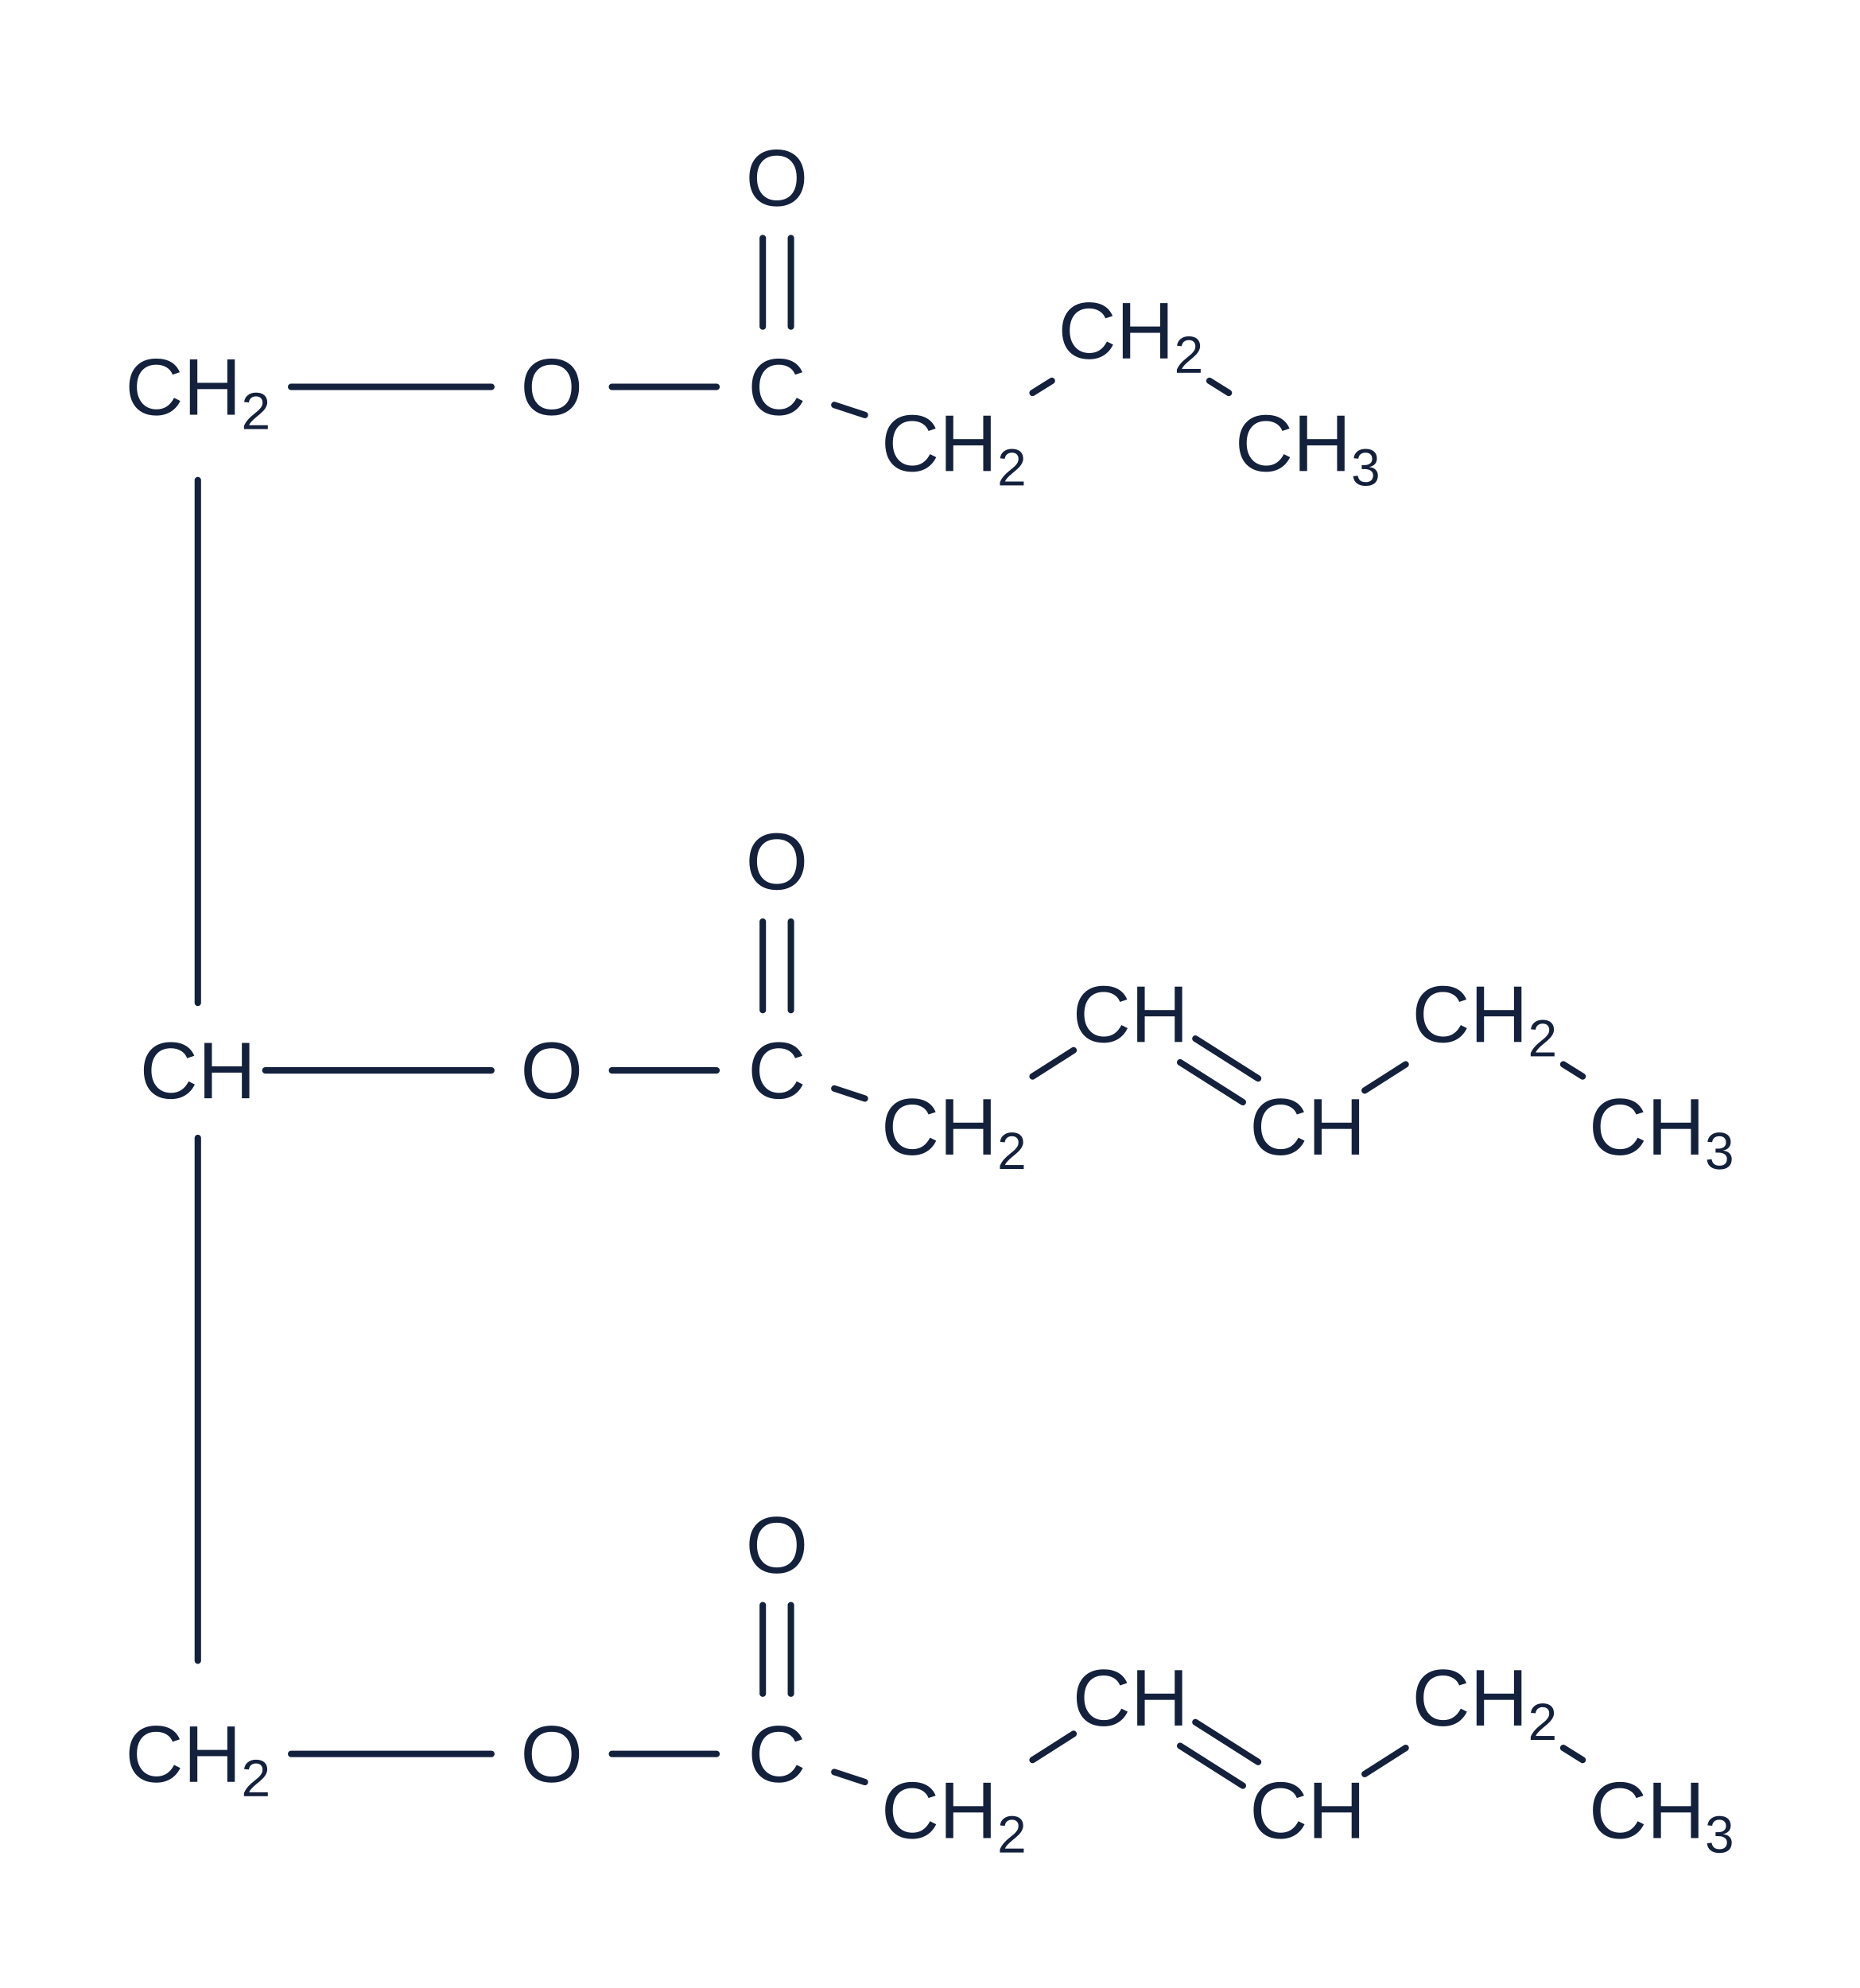
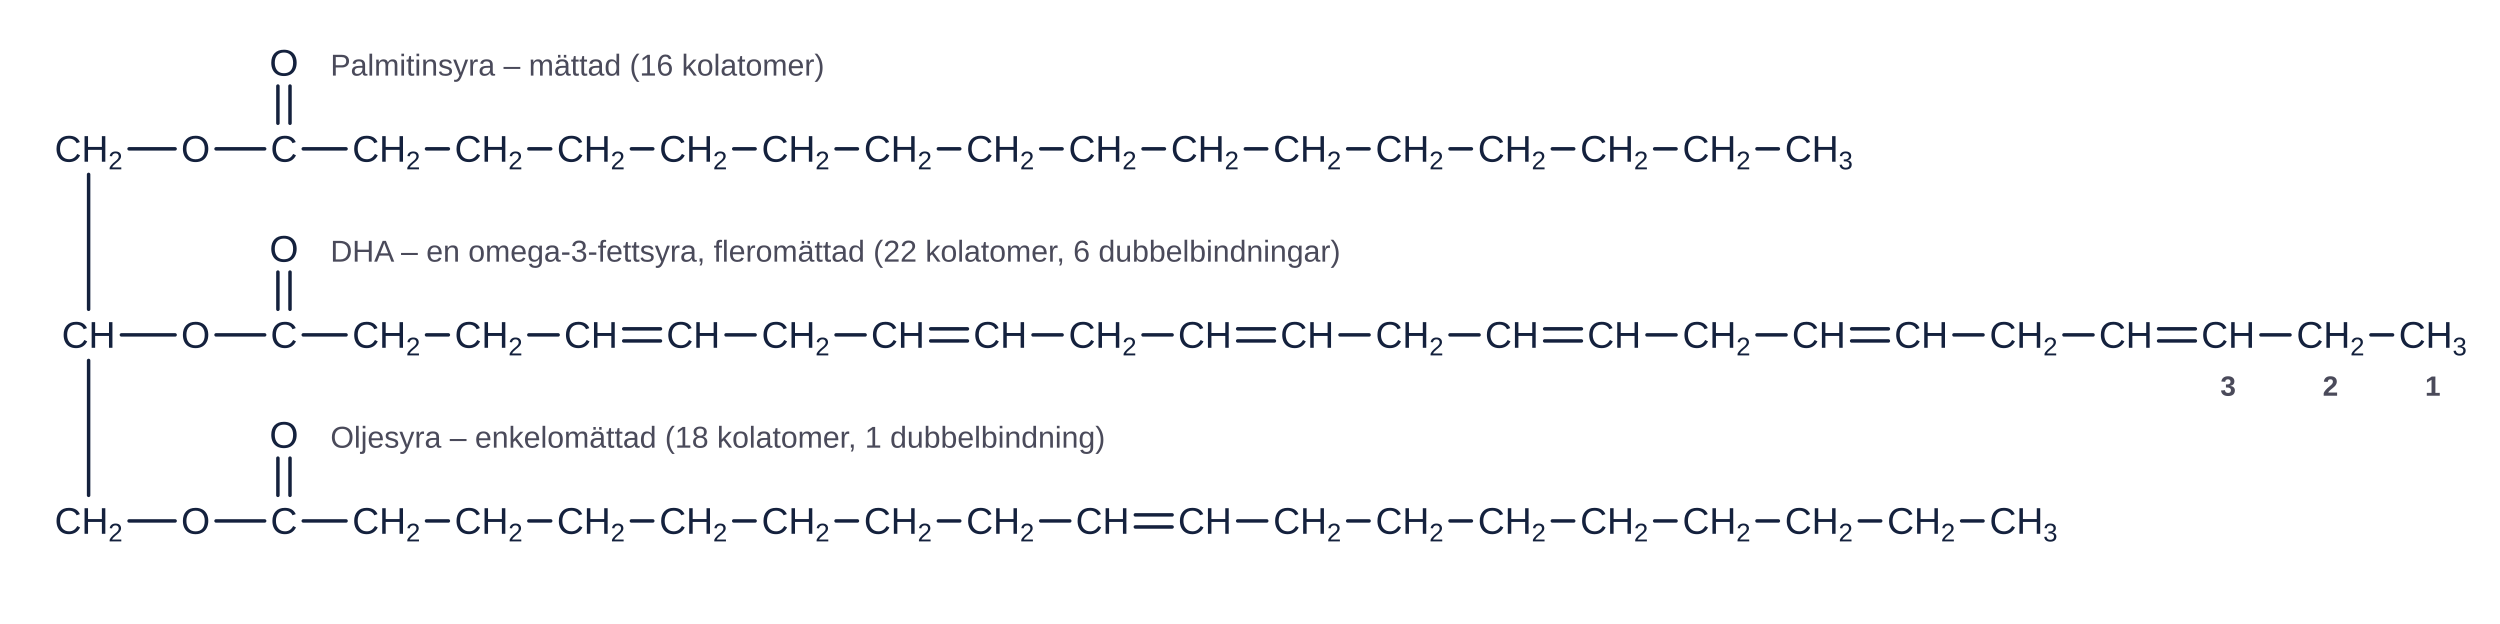
- <svg xmlns="http://www.w3.org/2000/svg" viewBox="40.8 -76.0 462.4 494.0" width="462" height="494">
-   <g stroke="#14213d" stroke-width="1.6" stroke-linecap="round">
-     <line x1="90.0" y1="43.2" x2="90.0" y2="173.2" />
-     <line x1="90.0" y1="206.8" x2="90.0" y2="336.8" />
-     <line x1="113.2" y1="20.0" x2="163.0" y2="20.0" />
-     <line x1="193.0" y1="20.0" x2="219.0" y2="20.0" />
-     <line x1="248.3" y1="24.5" x2="255.9" y2="27.0" />
-     <line x1="297.6" y1="21.5" x2="302.4" y2="18.5" />
-     <line x1="341.6" y1="18.5" x2="346.4" y2="21.5" />
-     <line x1="106.8" y1="190.0" x2="163.0" y2="190.0" />
-     <line x1="193.0" y1="190.0" x2="219.0" y2="190.0" />
-     <line x1="248.3" y1="194.5" x2="255.9" y2="197.0" />
-     <line x1="297.6" y1="191.5" x2="307.8" y2="185.0" />
-     <line x1="334.3" y1="188.0" x2="349.9" y2="197.9" />
-     <line x1="338.1" y1="182.1" x2="353.7" y2="192.0" />
-     <line x1="380.2" y1="195.0" x2="390.4" y2="188.5" />
-     <line x1="429.6" y1="188.5" x2="434.4" y2="191.5" />
-     <line x1="113.2" y1="360.0" x2="163.0" y2="360.0" />
-     <line x1="193.0" y1="360.0" x2="219.0" y2="360.0" />
-     <line x1="248.3" y1="364.5" x2="255.9" y2="367.0" />
-     <line x1="297.6" y1="361.5" x2="307.8" y2="355.0" />
-     <line x1="334.3" y1="358.0" x2="349.9" y2="367.9" />
-     <line x1="338.1" y1="352.1" x2="353.7" y2="362.0" />
-     <line x1="380.2" y1="365.0" x2="390.4" y2="358.5" />
-     <line x1="429.6" y1="358.5" x2="434.4" y2="361.5" />
-     <line x1="237.5" y1="5.0" x2="237.5" y2="-17.0" />
-     <line x1="230.5" y1="5.0" x2="230.5" y2="-17.0" />
-     <line x1="237.5" y1="175.0" x2="237.5" y2="153.0" />
-     <line x1="230.5" y1="175.0" x2="230.5" y2="153.0" />
-     <line x1="237.5" y1="345.0" x2="237.5" y2="323.0" />
-     <line x1="230.5" y1="345.0" x2="230.5" y2="323.0" />
+ <svg xmlns="http://www.w3.org/2000/svg" viewBox="2.0 14.0 1074.8 268.0" width="1075" height="268" role="img">
+   <g stroke="#14213d" stroke-width="1.5" stroke-linecap="round">
+     <line x1="40.0" y1="89.0" x2="40.0" y2="147.0" />
+     <line x1="40.0" y1="169.0" x2="40.0" y2="227.0" />
+     <line x1="57.4" y1="78.0" x2="77.2" y2="78.0" />
+     <line x1="94.8" y1="78.0" x2="115.7" y2="78.0" />
+     <line x1="121.4" y1="67.0" x2="121.4" y2="51.0" />
+     <line x1="126.6" y1="67.0" x2="126.6" y2="51.0" />
+     <line x1="132.3" y1="78.0" x2="150.7" y2="78.0" />
+     <line x1="185.3" y1="78.0" x2="194.7" y2="78.0" />
+     <line x1="229.3" y1="78.0" x2="238.7" y2="78.0" />
+     <line x1="273.4" y1="78.0" x2="282.6" y2="78.0" />
+     <line x1="317.4" y1="78.0" x2="326.6" y2="78.0" />
+     <line x1="361.4" y1="78.0" x2="370.6" y2="78.0" />
+     <line x1="405.4" y1="78.0" x2="414.6" y2="78.0" />
+     <line x1="449.4" y1="78.0" x2="458.6" y2="78.0" />
+     <line x1="493.4" y1="78.0" x2="502.6" y2="78.0" />
+     <line x1="537.4" y1="78.0" x2="546.6" y2="78.0" />
+     <line x1="581.4" y1="78.0" x2="590.6" y2="78.0" />
+     <line x1="625.4" y1="78.0" x2="634.6" y2="78.0" />
+     <line x1="669.4" y1="78.0" x2="678.6" y2="78.0" />
+     <line x1="713.4" y1="78.0" x2="722.6" y2="78.0" />
+     <line x1="757.4" y1="78.0" x2="766.6" y2="78.0" />
+     <line x1="54.1" y1="158.0" x2="77.2" y2="158.0" />
+     <line x1="94.8" y1="158.0" x2="115.7" y2="158.0" />
+     <line x1="121.4" y1="147.0" x2="121.4" y2="131.0" />
+     <line x1="126.6" y1="147.0" x2="126.6" y2="131.0" />
+     <line x1="132.3" y1="158.0" x2="150.7" y2="158.0" />
+     <line x1="185.3" y1="158.0" x2="194.7" y2="158.0" />
+     <line x1="229.3" y1="158.0" x2="241.9" y2="158.0" />
+     <line x1="270.1" y1="155.4" x2="285.9" y2="155.4" />
+     <line x1="270.1" y1="160.6" x2="285.9" y2="160.6" />
+     <line x1="314.1" y1="158.0" x2="326.6" y2="158.0" />
+     <line x1="361.4" y1="158.0" x2="373.9" y2="158.0" />
+     <line x1="402.1" y1="155.4" x2="417.9" y2="155.4" />
+     <line x1="402.1" y1="160.6" x2="417.9" y2="160.6" />
+     <line x1="446.1" y1="158.0" x2="458.6" y2="158.0" />
+     <line x1="493.4" y1="158.0" x2="505.9" y2="158.0" />
+     <line x1="534.1" y1="155.4" x2="549.9" y2="155.4" />
+     <line x1="534.1" y1="160.6" x2="549.9" y2="160.6" />
+     <line x1="578.1" y1="158.0" x2="590.6" y2="158.0" />
+     <line x1="625.4" y1="158.0" x2="637.9" y2="158.0" />
+     <line x1="666.1" y1="155.4" x2="681.9" y2="155.4" />
+     <line x1="666.1" y1="160.6" x2="681.9" y2="160.6" />
+     <line x1="710.1" y1="158.0" x2="722.6" y2="158.0" />
+     <line x1="757.4" y1="158.0" x2="769.9" y2="158.0" />
+     <line x1="798.1" y1="155.4" x2="813.9" y2="155.4" />
+     <line x1="798.1" y1="160.6" x2="813.9" y2="160.6" />
+     <line x1="842.1" y1="158.0" x2="854.6" y2="158.0" />
+     <line x1="889.4" y1="158.0" x2="901.9" y2="158.0" />
+     <line x1="930.1" y1="155.4" x2="945.9" y2="155.4" />
+     <line x1="930.1" y1="160.6" x2="945.9" y2="160.6" />
+     <line x1="974.1" y1="158.0" x2="986.6" y2="158.0" />
+     <line x1="1021.4" y1="158.0" x2="1030.7" y2="158.0" />
+     <line x1="57.4" y1="238.0" x2="77.2" y2="238.0" />
+     <line x1="94.8" y1="238.0" x2="115.7" y2="238.0" />
+     <line x1="121.4" y1="227.0" x2="121.4" y2="211.0" />
+     <line x1="126.6" y1="227.0" x2="126.6" y2="211.0" />
+     <line x1="132.3" y1="238.0" x2="150.7" y2="238.0" />
+     <line x1="185.3" y1="238.0" x2="194.7" y2="238.0" />
+     <line x1="229.3" y1="238.0" x2="238.7" y2="238.0" />
+     <line x1="273.4" y1="238.0" x2="282.6" y2="238.0" />
+     <line x1="317.4" y1="238.0" x2="326.6" y2="238.0" />
+     <line x1="361.4" y1="238.0" x2="370.6" y2="238.0" />
+     <line x1="405.4" y1="238.0" x2="414.6" y2="238.0" />
+     <line x1="449.4" y1="238.0" x2="461.9" y2="238.0" />
+     <line x1="490.1" y1="235.4" x2="505.9" y2="235.4" />
+     <line x1="490.1" y1="240.6" x2="505.9" y2="240.6" />
+     <line x1="534.1" y1="238.0" x2="546.6" y2="238.0" />
+     <line x1="581.4" y1="238.0" x2="590.6" y2="238.0" />
+     <line x1="625.4" y1="238.0" x2="634.6" y2="238.0" />
+     <line x1="669.4" y1="238.0" x2="678.6" y2="238.0" />
+     <line x1="713.4" y1="238.0" x2="722.6" y2="238.0" />
+     <line x1="757.4" y1="238.0" x2="766.6" y2="238.0" />
+     <line x1="801.4" y1="238.0" x2="810.6" y2="238.0" />
+     <line x1="845.4" y1="238.0" x2="854.6" y2="238.0" />
  </g>
-   <text x="234.0" y="-32.0" text-anchor="middle" dominant-baseline="central" font-family="Arial, sans-serif" font-size="20" font-weight="400" fill="#14213d">O</text>
-   <text x="234.0" y="138.0" text-anchor="middle" dominant-baseline="central" font-family="Arial, sans-serif" font-size="20" font-weight="400" fill="#14213d">O</text>
-   <text x="234.0" y="308.0" text-anchor="middle" dominant-baseline="central" font-family="Arial, sans-serif" font-size="20" font-weight="400" fill="#14213d">O</text>
-   <text x="90.0" y="20.0" text-anchor="middle" dominant-baseline="central" font-family="Arial, sans-serif" font-size="20" font-weight="400" fill="#14213d">CH<tspan dy="6" font-size="13">2</tspan>
+   <text x="40.0" y="78.0" text-anchor="middle" dominant-baseline="central" font-family="Arial, sans-serif" font-size="16" font-weight="400" fill="#14213d">CH<tspan dy="5" font-size="11">2</tspan>
  </text>
-   <text x="90.0" y="190.0" text-anchor="middle" dominant-baseline="central" font-family="Arial, sans-serif" font-size="20" font-weight="400" fill="#14213d">CH</text>
-   <text x="90.0" y="360.0" text-anchor="middle" dominant-baseline="central" font-family="Arial, sans-serif" font-size="20" font-weight="400" fill="#14213d">CH<tspan dy="6" font-size="13">2</tspan>
+   <text x="40.0" y="158.0" text-anchor="middle" dominant-baseline="central" font-family="Arial, sans-serif" font-size="16" font-weight="400" fill="#14213d">CH</text>
+   <text x="40.0" y="238.0" text-anchor="middle" dominant-baseline="central" font-family="Arial, sans-serif" font-size="16" font-weight="400" fill="#14213d">CH<tspan dy="5" font-size="11">2</tspan>
  </text>
-   <text x="178.0" y="20.0" text-anchor="middle" dominant-baseline="central" font-family="Arial, sans-serif" font-size="20" font-weight="400" fill="#14213d">O</text>
-   <text x="234.0" y="20.0" text-anchor="middle" dominant-baseline="central" font-family="Arial, sans-serif" font-size="20" font-weight="400" fill="#14213d">C</text>
-   <text x="278.0" y="34.0" text-anchor="middle" dominant-baseline="central" font-family="Arial, sans-serif" font-size="20" font-weight="400" fill="#14213d">CH<tspan dy="6" font-size="13">2</tspan>
+   <text x="86.0" y="78.0" text-anchor="middle" dominant-baseline="central" font-family="Arial, sans-serif" font-size="16" font-weight="400" fill="#14213d">O</text>
+   <text x="124.0" y="78.0" text-anchor="middle" dominant-baseline="central" font-family="Arial, sans-serif" font-size="16" font-weight="400" fill="#14213d">C</text>
+   <text x="124.0" y="41.0" text-anchor="middle" dominant-baseline="central" font-family="Arial, sans-serif" font-size="16" font-weight="400" fill="#14213d">O</text>
+   <text x="144.0" y="42.0" text-anchor="start" dominant-baseline="central" font-family="Arial, sans-serif" font-size="13" font-weight="400" fill="#4a4a5a">Palmitinsyra – mättad (16 kolatomer)</text>
+   <text x="168.0" y="78.0" text-anchor="middle" dominant-baseline="central" font-family="Arial, sans-serif" font-size="16" font-weight="400" fill="#14213d">CH<tspan dy="5" font-size="11">2</tspan>
  </text>
-   <text x="322.0" y="6.0" text-anchor="middle" dominant-baseline="central" font-family="Arial, sans-serif" font-size="20" font-weight="400" fill="#14213d">CH<tspan dy="6" font-size="13">2</tspan>
+   <text x="212.0" y="78.0" text-anchor="middle" dominant-baseline="central" font-family="Arial, sans-serif" font-size="16" font-weight="400" fill="#14213d">CH<tspan dy="5" font-size="11">2</tspan>
  </text>
-   <text x="366.0" y="34.0" text-anchor="middle" dominant-baseline="central" font-family="Arial, sans-serif" font-size="20" font-weight="400" fill="#14213d">CH<tspan dy="6" font-size="13">3</tspan>
+   <text x="256.0" y="78.0" text-anchor="middle" dominant-baseline="central" font-family="Arial, sans-serif" font-size="16" font-weight="400" fill="#14213d">CH<tspan dy="5" font-size="11">2</tspan>
  </text>
-   <text x="178.0" y="190.0" text-anchor="middle" dominant-baseline="central" font-family="Arial, sans-serif" font-size="20" font-weight="400" fill="#14213d">O</text>
-   <text x="234.0" y="190.0" text-anchor="middle" dominant-baseline="central" font-family="Arial, sans-serif" font-size="20" font-weight="400" fill="#14213d">C</text>
-   <text x="278.0" y="204.0" text-anchor="middle" dominant-baseline="central" font-family="Arial, sans-serif" font-size="20" font-weight="400" fill="#14213d">CH<tspan dy="6" font-size="13">2</tspan>
+   <text x="300.0" y="78.0" text-anchor="middle" dominant-baseline="central" font-family="Arial, sans-serif" font-size="16" font-weight="400" fill="#14213d">CH<tspan dy="5" font-size="11">2</tspan>
  </text>
-   <text x="322.0" y="176.0" text-anchor="middle" dominant-baseline="central" font-family="Arial, sans-serif" font-size="20" font-weight="400" fill="#14213d">CH</text>
-   <text x="366.0" y="204.0" text-anchor="middle" dominant-baseline="central" font-family="Arial, sans-serif" font-size="20" font-weight="400" fill="#14213d">CH</text>
-   <text x="410.0" y="176.0" text-anchor="middle" dominant-baseline="central" font-family="Arial, sans-serif" font-size="20" font-weight="400" fill="#14213d">CH<tspan dy="6" font-size="13">2</tspan>
+   <text x="344.0" y="78.0" text-anchor="middle" dominant-baseline="central" font-family="Arial, sans-serif" font-size="16" font-weight="400" fill="#14213d">CH<tspan dy="5" font-size="11">2</tspan>
  </text>
-   <text x="454.0" y="204.0" text-anchor="middle" dominant-baseline="central" font-family="Arial, sans-serif" font-size="20" font-weight="400" fill="#14213d">CH<tspan dy="6" font-size="13">3</tspan>
+   <text x="388.0" y="78.0" text-anchor="middle" dominant-baseline="central" font-family="Arial, sans-serif" font-size="16" font-weight="400" fill="#14213d">CH<tspan dy="5" font-size="11">2</tspan>
  </text>
-   <text x="178.0" y="360.0" text-anchor="middle" dominant-baseline="central" font-family="Arial, sans-serif" font-size="20" font-weight="400" fill="#14213d">O</text>
-   <text x="234.0" y="360.0" text-anchor="middle" dominant-baseline="central" font-family="Arial, sans-serif" font-size="20" font-weight="400" fill="#14213d">C</text>
-   <text x="278.0" y="374.0" text-anchor="middle" dominant-baseline="central" font-family="Arial, sans-serif" font-size="20" font-weight="400" fill="#14213d">CH<tspan dy="6" font-size="13">2</tspan>
+   <text x="432.0" y="78.0" text-anchor="middle" dominant-baseline="central" font-family="Arial, sans-serif" font-size="16" font-weight="400" fill="#14213d">CH<tspan dy="5" font-size="11">2</tspan>
  </text>
-   <text x="322.0" y="346.0" text-anchor="middle" dominant-baseline="central" font-family="Arial, sans-serif" font-size="20" font-weight="400" fill="#14213d">CH</text>
-   <text x="366.0" y="374.0" text-anchor="middle" dominant-baseline="central" font-family="Arial, sans-serif" font-size="20" font-weight="400" fill="#14213d">CH</text>
-   <text x="410.0" y="346.0" text-anchor="middle" dominant-baseline="central" font-family="Arial, sans-serif" font-size="20" font-weight="400" fill="#14213d">CH<tspan dy="6" font-size="13">2</tspan>
+   <text x="476.0" y="78.0" text-anchor="middle" dominant-baseline="central" font-family="Arial, sans-serif" font-size="16" font-weight="400" fill="#14213d">CH<tspan dy="5" font-size="11">2</tspan>
  </text>
-   <text x="454.0" y="374.0" text-anchor="middle" dominant-baseline="central" font-family="Arial, sans-serif" font-size="20" font-weight="400" fill="#14213d">CH<tspan dy="6" font-size="13">3</tspan>
+   <text x="520.0" y="78.0" text-anchor="middle" dominant-baseline="central" font-family="Arial, sans-serif" font-size="16" font-weight="400" fill="#14213d">CH<tspan dy="5" font-size="11">2</tspan>
+   </text>
+   <text x="564.0" y="78.0" text-anchor="middle" dominant-baseline="central" font-family="Arial, sans-serif" font-size="16" font-weight="400" fill="#14213d">CH<tspan dy="5" font-size="11">2</tspan>
+   </text>
+   <text x="608.0" y="78.0" text-anchor="middle" dominant-baseline="central" font-family="Arial, sans-serif" font-size="16" font-weight="400" fill="#14213d">CH<tspan dy="5" font-size="11">2</tspan>
+   </text>
+   <text x="652.0" y="78.0" text-anchor="middle" dominant-baseline="central" font-family="Arial, sans-serif" font-size="16" font-weight="400" fill="#14213d">CH<tspan dy="5" font-size="11">2</tspan>
+   </text>
+   <text x="696.0" y="78.0" text-anchor="middle" dominant-baseline="central" font-family="Arial, sans-serif" font-size="16" font-weight="400" fill="#14213d">CH<tspan dy="5" font-size="11">2</tspan>
+   </text>
+   <text x="740.0" y="78.0" text-anchor="middle" dominant-baseline="central" font-family="Arial, sans-serif" font-size="16" font-weight="400" fill="#14213d">CH<tspan dy="5" font-size="11">2</tspan>
+   </text>
+   <text x="784.0" y="78.0" text-anchor="middle" dominant-baseline="central" font-family="Arial, sans-serif" font-size="16" font-weight="400" fill="#14213d">CH<tspan dy="5" font-size="11">3</tspan>
+   </text>
+   <text x="86.0" y="158.0" text-anchor="middle" dominant-baseline="central" font-family="Arial, sans-serif" font-size="16" font-weight="400" fill="#14213d">O</text>
+   <text x="124.0" y="158.0" text-anchor="middle" dominant-baseline="central" font-family="Arial, sans-serif" font-size="16" font-weight="400" fill="#14213d">C</text>
+   <text x="124.0" y="121.0" text-anchor="middle" dominant-baseline="central" font-family="Arial, sans-serif" font-size="16" font-weight="400" fill="#14213d">O</text>
+   <text x="144.0" y="122.0" text-anchor="start" dominant-baseline="central" font-family="Arial, sans-serif" font-size="13" font-weight="400" fill="#4a4a5a">DHA – en omega-3-fettsyra, fleromättad (22 kolatomer, 6 dubbelbindningar)</text>
+   <text x="168.0" y="158.0" text-anchor="middle" dominant-baseline="central" font-family="Arial, sans-serif" font-size="16" font-weight="400" fill="#14213d">CH<tspan dy="5" font-size="11">2</tspan>
+   </text>
+   <text x="212.0" y="158.0" text-anchor="middle" dominant-baseline="central" font-family="Arial, sans-serif" font-size="16" font-weight="400" fill="#14213d">CH<tspan dy="5" font-size="11">2</tspan>
+   </text>
+   <text x="256.0" y="158.0" text-anchor="middle" dominant-baseline="central" font-family="Arial, sans-serif" font-size="16" font-weight="400" fill="#14213d">CH</text>
+   <text x="300.0" y="158.0" text-anchor="middle" dominant-baseline="central" font-family="Arial, sans-serif" font-size="16" font-weight="400" fill="#14213d">CH</text>
+   <text x="344.0" y="158.0" text-anchor="middle" dominant-baseline="central" font-family="Arial, sans-serif" font-size="16" font-weight="400" fill="#14213d">CH<tspan dy="5" font-size="11">2</tspan>
+   </text>
+   <text x="388.0" y="158.0" text-anchor="middle" dominant-baseline="central" font-family="Arial, sans-serif" font-size="16" font-weight="400" fill="#14213d">CH</text>
+   <text x="432.0" y="158.0" text-anchor="middle" dominant-baseline="central" font-family="Arial, sans-serif" font-size="16" font-weight="400" fill="#14213d">CH</text>
+   <text x="476.0" y="158.0" text-anchor="middle" dominant-baseline="central" font-family="Arial, sans-serif" font-size="16" font-weight="400" fill="#14213d">CH<tspan dy="5" font-size="11">2</tspan>
+   </text>
+   <text x="520.0" y="158.0" text-anchor="middle" dominant-baseline="central" font-family="Arial, sans-serif" font-size="16" font-weight="400" fill="#14213d">CH</text>
+   <text x="564.0" y="158.0" text-anchor="middle" dominant-baseline="central" font-family="Arial, sans-serif" font-size="16" font-weight="400" fill="#14213d">CH</text>
+   <text x="608.0" y="158.0" text-anchor="middle" dominant-baseline="central" font-family="Arial, sans-serif" font-size="16" font-weight="400" fill="#14213d">CH<tspan dy="5" font-size="11">2</tspan>
+   </text>
+   <text x="652.0" y="158.0" text-anchor="middle" dominant-baseline="central" font-family="Arial, sans-serif" font-size="16" font-weight="400" fill="#14213d">CH</text>
+   <text x="696.0" y="158.0" text-anchor="middle" dominant-baseline="central" font-family="Arial, sans-serif" font-size="16" font-weight="400" fill="#14213d">CH</text>
+   <text x="740.0" y="158.0" text-anchor="middle" dominant-baseline="central" font-family="Arial, sans-serif" font-size="16" font-weight="400" fill="#14213d">CH<tspan dy="5" font-size="11">2</tspan>
+   </text>
+   <text x="784.0" y="158.0" text-anchor="middle" dominant-baseline="central" font-family="Arial, sans-serif" font-size="16" font-weight="400" fill="#14213d">CH</text>
+   <text x="828.0" y="158.0" text-anchor="middle" dominant-baseline="central" font-family="Arial, sans-serif" font-size="16" font-weight="400" fill="#14213d">CH</text>
+   <text x="872.0" y="158.0" text-anchor="middle" dominant-baseline="central" font-family="Arial, sans-serif" font-size="16" font-weight="400" fill="#14213d">CH<tspan dy="5" font-size="11">2</tspan>
+   </text>
+   <text x="916.0" y="158.0" text-anchor="middle" dominant-baseline="central" font-family="Arial, sans-serif" font-size="16" font-weight="400" fill="#14213d">CH</text>
+   <text x="960.0" y="158.0" text-anchor="middle" dominant-baseline="central" font-family="Arial, sans-serif" font-size="16" font-weight="400" fill="#14213d">CH</text>
+   <text x="1004.0" y="158.0" text-anchor="middle" dominant-baseline="central" font-family="Arial, sans-serif" font-size="16" font-weight="400" fill="#14213d">CH<tspan dy="5" font-size="11">2</tspan>
+   </text>
+   <text x="1048.0" y="158.0" text-anchor="middle" dominant-baseline="central" font-family="Arial, sans-serif" font-size="16" font-weight="400" fill="#14213d">CH<tspan dy="5" font-size="11">3</tspan>
+   </text>
+   <text x="960.0" y="180.0" text-anchor="middle" dominant-baseline="central" font-family="Arial, sans-serif" font-size="12" font-weight="700" fill="#4a4a5a">3</text>
+   <text x="1004.0" y="180.0" text-anchor="middle" dominant-baseline="central" font-family="Arial, sans-serif" font-size="12" font-weight="700" fill="#4a4a5a">2</text>
+   <text x="1048.0" y="180.0" text-anchor="middle" dominant-baseline="central" font-family="Arial, sans-serif" font-size="12" font-weight="700" fill="#4a4a5a">1</text>
+   <text x="86.0" y="238.0" text-anchor="middle" dominant-baseline="central" font-family="Arial, sans-serif" font-size="16" font-weight="400" fill="#14213d">O</text>
+   <text x="124.0" y="238.0" text-anchor="middle" dominant-baseline="central" font-family="Arial, sans-serif" font-size="16" font-weight="400" fill="#14213d">C</text>
+   <text x="124.0" y="201.0" text-anchor="middle" dominant-baseline="central" font-family="Arial, sans-serif" font-size="16" font-weight="400" fill="#14213d">O</text>
+   <text x="144.0" y="202.0" text-anchor="start" dominant-baseline="central" font-family="Arial, sans-serif" font-size="13" font-weight="400" fill="#4a4a5a">Oljesyra – enkelomättad (18 kolatomer, 1 dubbelbindning)</text>
+   <text x="168.0" y="238.0" text-anchor="middle" dominant-baseline="central" font-family="Arial, sans-serif" font-size="16" font-weight="400" fill="#14213d">CH<tspan dy="5" font-size="11">2</tspan>
+   </text>
+   <text x="212.0" y="238.0" text-anchor="middle" dominant-baseline="central" font-family="Arial, sans-serif" font-size="16" font-weight="400" fill="#14213d">CH<tspan dy="5" font-size="11">2</tspan>
+   </text>
+   <text x="256.0" y="238.0" text-anchor="middle" dominant-baseline="central" font-family="Arial, sans-serif" font-size="16" font-weight="400" fill="#14213d">CH<tspan dy="5" font-size="11">2</tspan>
+   </text>
+   <text x="300.0" y="238.0" text-anchor="middle" dominant-baseline="central" font-family="Arial, sans-serif" font-size="16" font-weight="400" fill="#14213d">CH<tspan dy="5" font-size="11">2</tspan>
+   </text>
+   <text x="344.0" y="238.0" text-anchor="middle" dominant-baseline="central" font-family="Arial, sans-serif" font-size="16" font-weight="400" fill="#14213d">CH<tspan dy="5" font-size="11">2</tspan>
+   </text>
+   <text x="388.0" y="238.0" text-anchor="middle" dominant-baseline="central" font-family="Arial, sans-serif" font-size="16" font-weight="400" fill="#14213d">CH<tspan dy="5" font-size="11">2</tspan>
+   </text>
+   <text x="432.0" y="238.0" text-anchor="middle" dominant-baseline="central" font-family="Arial, sans-serif" font-size="16" font-weight="400" fill="#14213d">CH<tspan dy="5" font-size="11">2</tspan>
+   </text>
+   <text x="476.0" y="238.0" text-anchor="middle" dominant-baseline="central" font-family="Arial, sans-serif" font-size="16" font-weight="400" fill="#14213d">CH</text>
+   <text x="520.0" y="238.0" text-anchor="middle" dominant-baseline="central" font-family="Arial, sans-serif" font-size="16" font-weight="400" fill="#14213d">CH</text>
+   <text x="564.0" y="238.0" text-anchor="middle" dominant-baseline="central" font-family="Arial, sans-serif" font-size="16" font-weight="400" fill="#14213d">CH<tspan dy="5" font-size="11">2</tspan>
+   </text>
+   <text x="608.0" y="238.0" text-anchor="middle" dominant-baseline="central" font-family="Arial, sans-serif" font-size="16" font-weight="400" fill="#14213d">CH<tspan dy="5" font-size="11">2</tspan>
+   </text>
+   <text x="652.0" y="238.0" text-anchor="middle" dominant-baseline="central" font-family="Arial, sans-serif" font-size="16" font-weight="400" fill="#14213d">CH<tspan dy="5" font-size="11">2</tspan>
+   </text>
+   <text x="696.0" y="238.0" text-anchor="middle" dominant-baseline="central" font-family="Arial, sans-serif" font-size="16" font-weight="400" fill="#14213d">CH<tspan dy="5" font-size="11">2</tspan>
+   </text>
+   <text x="740.0" y="238.0" text-anchor="middle" dominant-baseline="central" font-family="Arial, sans-serif" font-size="16" font-weight="400" fill="#14213d">CH<tspan dy="5" font-size="11">2</tspan>
+   </text>
+   <text x="784.0" y="238.0" text-anchor="middle" dominant-baseline="central" font-family="Arial, sans-serif" font-size="16" font-weight="400" fill="#14213d">CH<tspan dy="5" font-size="11">2</tspan>
+   </text>
+   <text x="828.0" y="238.0" text-anchor="middle" dominant-baseline="central" font-family="Arial, sans-serif" font-size="16" font-weight="400" fill="#14213d">CH<tspan dy="5" font-size="11">2</tspan>
+   </text>
+   <text x="872.0" y="238.0" text-anchor="middle" dominant-baseline="central" font-family="Arial, sans-serif" font-size="16" font-weight="400" fill="#14213d">CH<tspan dy="5" font-size="11">3</tspan>
  </text>
</svg>
